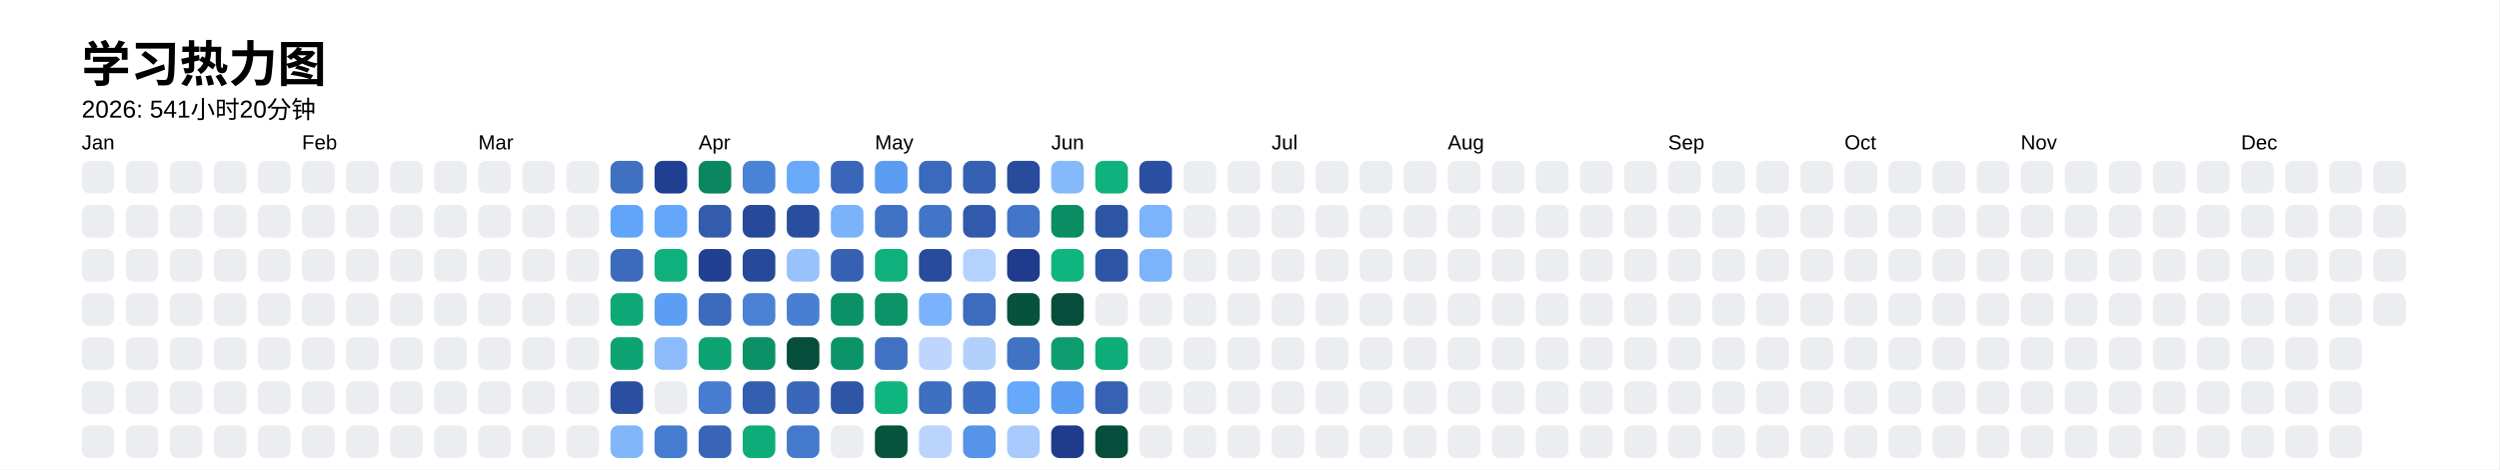
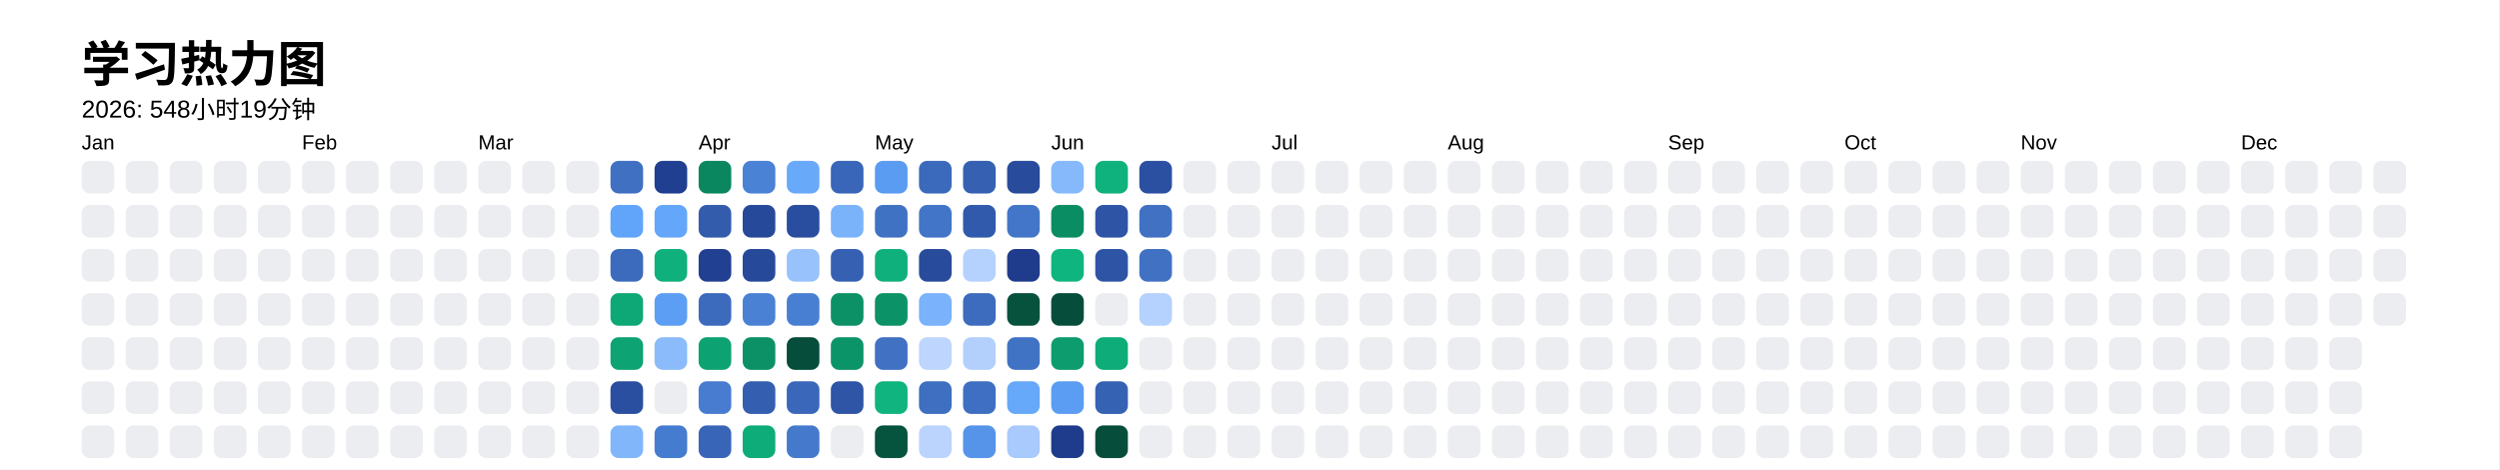
<svg xmlns="http://www.w3.org/2000/svg" style="background-color:white;" baseProfile="full" height="57.5mm" version="1.1" viewBox="0,0,306.2,57.5" width="306.2mm">
  <defs />
  <rect fill="#FFFFFF" height="57.5" width="306.2" x="0" y="0" />
  <text fill="#000000" style="font-size:6px; font-family:Arial; font-weight:bold;" x="10" y="10">学习热力图</text>
-   <text fill="#000000" style="font-size:3px; font-family:Arial;" x="10" y="14.4">2026: 541小时20分钟</text>
+   <text fill="#000000" style="font-size:3px; font-family:Arial;" x="10" y="14.4">2026: 548小时19分钟</text>
  <text fill="#000000" style="font-size:2.5px; font-family:Arial" x="10" y="18.3">Jan</text>
  <rect fill="#ebedf0" height="4" rx="1" ry="1" width="4" x="10" y="19.7" />
  <rect fill="#ebedf0" height="4" rx="1" ry="1" width="4" x="10" y="25.1" />
  <rect fill="#ebedf0" height="4" rx="1" ry="1" width="4" x="10" y="30.5" />
  <rect fill="#ebedf0" height="4" rx="1" ry="1" width="4" x="10" y="35.9" />
  <rect fill="#ebedf0" height="4" rx="1" ry="1" width="4" x="10" y="41.3" />
  <rect fill="#ebedf0" height="4" rx="1" ry="1" width="4" x="10" y="46.7" />
  <rect fill="#ebedf0" height="4" rx="1" ry="1" width="4" x="10" y="52.1" />
  <rect fill="#ebedf0" height="4" rx="1" ry="1" width="4" x="15.4" y="19.7" />
  <rect fill="#ebedf0" height="4" rx="1" ry="1" width="4" x="15.4" y="25.1" />
  <rect fill="#ebedf0" height="4" rx="1" ry="1" width="4" x="15.4" y="30.5" />
  <rect fill="#ebedf0" height="4" rx="1" ry="1" width="4" x="15.4" y="35.9" />
  <rect fill="#ebedf0" height="4" rx="1" ry="1" width="4" x="15.4" y="41.3" />
  <rect fill="#ebedf0" height="4" rx="1" ry="1" width="4" x="15.4" y="46.7" />
  <rect fill="#ebedf0" height="4" rx="1" ry="1" width="4" x="15.4" y="52.1" />
  <rect fill="#ebedf0" height="4" rx="1" ry="1" width="4" x="20.8" y="19.7" />
  <rect fill="#ebedf0" height="4" rx="1" ry="1" width="4" x="20.8" y="25.1" />
  <rect fill="#ebedf0" height="4" rx="1" ry="1" width="4" x="20.8" y="30.5" />
  <rect fill="#ebedf0" height="4" rx="1" ry="1" width="4" x="20.8" y="35.9" />
  <rect fill="#ebedf0" height="4" rx="1" ry="1" width="4" x="20.8" y="41.3" />
  <rect fill="#ebedf0" height="4" rx="1" ry="1" width="4" x="20.8" y="46.7" />
  <rect fill="#ebedf0" height="4" rx="1" ry="1" width="4" x="20.8" y="52.1" />
  <rect fill="#ebedf0" height="4" rx="1" ry="1" width="4" x="26.2" y="19.7" />
  <rect fill="#ebedf0" height="4" rx="1" ry="1" width="4" x="26.2" y="25.1" />
  <rect fill="#ebedf0" height="4" rx="1" ry="1" width="4" x="26.2" y="30.5" />
  <rect fill="#ebedf0" height="4" rx="1" ry="1" width="4" x="26.2" y="35.9" />
  <rect fill="#ebedf0" height="4" rx="1" ry="1" width="4" x="26.2" y="41.3" />
  <rect fill="#ebedf0" height="4" rx="1" ry="1" width="4" x="26.2" y="46.7" />
  <rect fill="#ebedf0" height="4" rx="1" ry="1" width="4" x="26.2" y="52.1" />
  <rect fill="#ebedf0" height="4" rx="1" ry="1" width="4" x="31.6" y="19.7" />
  <rect fill="#ebedf0" height="4" rx="1" ry="1" width="4" x="31.6" y="25.1" />
  <rect fill="#ebedf0" height="4" rx="1" ry="1" width="4" x="31.6" y="30.5" />
  <rect fill="#ebedf0" height="4" rx="1" ry="1" width="4" x="31.6" y="35.9" />
  <rect fill="#ebedf0" height="4" rx="1" ry="1" width="4" x="31.6" y="41.3" />
  <rect fill="#ebedf0" height="4" rx="1" ry="1" width="4" x="31.6" y="46.7" />
  <rect fill="#ebedf0" height="4" rx="1" ry="1" width="4" x="31.6" y="52.1" />
  <text fill="#000000" style="font-size:2.5px; font-family:Arial" x="37.0" y="18.3">Feb</text>
  <rect fill="#ebedf0" height="4" rx="1" ry="1" width="4" x="37.0" y="19.7" />
  <rect fill="#ebedf0" height="4" rx="1" ry="1" width="4" x="37.0" y="25.1" />
  <rect fill="#ebedf0" height="4" rx="1" ry="1" width="4" x="37.0" y="30.5" />
  <rect fill="#ebedf0" height="4" rx="1" ry="1" width="4" x="37.0" y="35.9" />
  <rect fill="#ebedf0" height="4" rx="1" ry="1" width="4" x="37.0" y="41.3" />
  <rect fill="#ebedf0" height="4" rx="1" ry="1" width="4" x="37.0" y="46.7" />
  <rect fill="#ebedf0" height="4" rx="1" ry="1" width="4" x="37.0" y="52.1" />
  <rect fill="#ebedf0" height="4" rx="1" ry="1" width="4" x="42.4" y="19.7" />
  <rect fill="#ebedf0" height="4" rx="1" ry="1" width="4" x="42.4" y="25.1" />
  <rect fill="#ebedf0" height="4" rx="1" ry="1" width="4" x="42.4" y="30.5" />
  <rect fill="#ebedf0" height="4" rx="1" ry="1" width="4" x="42.4" y="35.9" />
  <rect fill="#ebedf0" height="4" rx="1" ry="1" width="4" x="42.4" y="41.3" />
  <rect fill="#ebedf0" height="4" rx="1" ry="1" width="4" x="42.4" y="46.7" />
  <rect fill="#ebedf0" height="4" rx="1" ry="1" width="4" x="42.4" y="52.1" />
  <rect fill="#ebedf0" height="4" rx="1" ry="1" width="4" x="47.8" y="19.7" />
  <rect fill="#ebedf0" height="4" rx="1" ry="1" width="4" x="47.8" y="25.1" />
  <rect fill="#ebedf0" height="4" rx="1" ry="1" width="4" x="47.8" y="30.5" />
  <rect fill="#ebedf0" height="4" rx="1" ry="1" width="4" x="47.8" y="35.9" />
  <rect fill="#ebedf0" height="4" rx="1" ry="1" width="4" x="47.8" y="41.3" />
  <rect fill="#ebedf0" height="4" rx="1" ry="1" width="4" x="47.8" y="46.7" />
  <rect fill="#ebedf0" height="4" rx="1" ry="1" width="4" x="47.8" y="52.1" />
  <rect fill="#ebedf0" height="4" rx="1" ry="1" width="4" x="53.2" y="19.7" />
  <rect fill="#ebedf0" height="4" rx="1" ry="1" width="4" x="53.2" y="25.1" />
  <rect fill="#ebedf0" height="4" rx="1" ry="1" width="4" x="53.2" y="30.5" />
  <rect fill="#ebedf0" height="4" rx="1" ry="1" width="4" x="53.2" y="35.9" />
  <rect fill="#ebedf0" height="4" rx="1" ry="1" width="4" x="53.2" y="41.3" />
  <rect fill="#ebedf0" height="4" rx="1" ry="1" width="4" x="53.2" y="46.7" />
  <rect fill="#ebedf0" height="4" rx="1" ry="1" width="4" x="53.2" y="52.1" />
  <text fill="#000000" style="font-size:2.5px; font-family:Arial" x="58.6" y="18.3">Mar</text>
  <rect fill="#ebedf0" height="4" rx="1" ry="1" width="4" x="58.6" y="19.7" />
  <rect fill="#ebedf0" height="4" rx="1" ry="1" width="4" x="58.6" y="25.1" />
  <rect fill="#ebedf0" height="4" rx="1" ry="1" width="4" x="58.6" y="30.5" />
  <rect fill="#ebedf0" height="4" rx="1" ry="1" width="4" x="58.6" y="35.9" />
  <rect fill="#ebedf0" height="4" rx="1" ry="1" width="4" x="58.6" y="41.3" />
  <rect fill="#ebedf0" height="4" rx="1" ry="1" width="4" x="58.6" y="46.7" />
  <rect fill="#ebedf0" height="4" rx="1" ry="1" width="4" x="58.6" y="52.1" />
  <rect fill="#ebedf0" height="4" rx="1" ry="1" width="4" x="64" y="19.7" />
  <rect fill="#ebedf0" height="4" rx="1" ry="1" width="4" x="64" y="25.1" />
  <rect fill="#ebedf0" height="4" rx="1" ry="1" width="4" x="64" y="30.5" />
  <rect fill="#ebedf0" height="4" rx="1" ry="1" width="4" x="64" y="35.9" />
  <rect fill="#ebedf0" height="4" rx="1" ry="1" width="4" x="64" y="41.3" />
  <rect fill="#ebedf0" height="4" rx="1" ry="1" width="4" x="64" y="46.7" />
  <rect fill="#ebedf0" height="4" rx="1" ry="1" width="4" x="64" y="52.1" />
  <rect fill="#ebedf0" height="4" rx="1" ry="1" width="4" x="69.4" y="19.7" />
  <rect fill="#ebedf0" height="4" rx="1" ry="1" width="4" x="69.4" y="25.1" />
  <rect fill="#ebedf0" height="4" rx="1" ry="1" width="4" x="69.4" y="30.5" />
  <rect fill="#ebedf0" height="4" rx="1" ry="1" width="4" x="69.4" y="35.9" />
  <rect fill="#ebedf0" height="4" rx="1" ry="1" width="4" x="69.4" y="41.3" />
  <rect fill="#ebedf0" height="4" rx="1" ry="1" width="4" x="69.4" y="46.7" />
  <rect fill="#ebedf0" height="4" rx="1" ry="1" width="4" x="69.4" y="52.1" />
  <rect fill="#3f70c2" height="4" rx="1" ry="1" width="4" x="74.8" y="19.7" />
  <rect fill="#60a5fa" height="4" rx="1" ry="1" width="4" x="74.8" y="25.1" />
  <rect fill="#3c6bbd" height="4" rx="1" ry="1" width="4" x="74.8" y="30.5" />
  <rect fill="#0ea876" height="4" rx="1" ry="1" width="4" x="74.8" y="35.9" />
  <rect fill="#0ea373" height="4" rx="1" ry="1" width="4" x="74.8" y="41.3" />
  <rect fill="#2b4fa0" height="4" rx="1" ry="1" width="4" x="74.8" y="46.7" />
  <rect fill="#81b6fb" height="4" rx="1" ry="1" width="4" x="74.8" y="52.1" />
  <rect fill="#213f90" height="4" rx="1" ry="1" width="4" x="80.2" y="19.7" />
  <rect fill="#64a7fa" height="4" rx="1" ry="1" width="4" x="80.2" y="25.1" />
  <rect fill="#0fb07b" height="4" rx="1" ry="1" width="4" x="80.2" y="30.5" />
  <rect fill="#5c9ef3" height="4" rx="1" ry="1" width="4" x="80.2" y="35.9" />
  <rect fill="#8cbbfb" height="4" rx="1" ry="1" width="4" x="80.2" y="41.3" />
  <rect fill="#ebedf0" height="4" rx="1" ry="1" width="4" x="80.2" y="46.7" />
  <rect fill="#467ccf" height="4" rx="1" ry="1" width="4" x="80.2" y="52.1" />
  <text fill="#000000" style="font-size:2.5px; font-family:Arial" x="85.6" y="18.3">Apr</text>
  <rect fill="#0b8760" height="4" rx="1" ry="1" width="4" x="85.6" y="19.7" />
  <rect fill="#335cad" height="4" rx="1" ry="1" width="4" x="85.6" y="25.1" />
  <rect fill="#224091" height="4" rx="1" ry="1" width="4" x="85.6" y="30.5" />
  <rect fill="#3c6bbe" height="4" rx="1" ry="1" width="4" x="85.6" y="35.9" />
  <rect fill="#0da272" height="4" rx="1" ry="1" width="4" x="85.6" y="41.3" />
  <rect fill="#477cd0" height="4" rx="1" ry="1" width="4" x="85.6" y="46.7" />
  <rect fill="#3865b7" height="4" rx="1" ry="1" width="4" x="85.6" y="52.1" />
  <rect fill="#4a82d5" height="4" rx="1" ry="1" width="4" x="91" y="19.7" />
  <rect fill="#274999" height="4" rx="1" ry="1" width="4" x="91" y="25.1" />
  <rect fill="#27499a" height="4" rx="1" ry="1" width="4" x="91" y="30.5" />
  <rect fill="#4a81d5" height="4" rx="1" ry="1" width="4" x="91" y="35.9" />
  <rect fill="#0c9167" height="4" rx="1" ry="1" width="4" x="91" y="41.3" />
  <rect fill="#345fb0" height="4" rx="1" ry="1" width="4" x="91" y="46.7" />
  <rect fill="#0eac79" height="4" rx="1" ry="1" width="4" x="91" y="52.1" />
  <rect fill="#68a9fa" height="4" rx="1" ry="1" width="4" x="96.4" y="19.7" />
  <rect fill="#2a4e9f" height="4" rx="1" ry="1" width="4" x="96.4" y="25.1" />
  <rect fill="#98c2fc" height="4" rx="1" ry="1" width="4" x="96.4" y="30.5" />
  <rect fill="#487fd2" height="4" rx="1" ry="1" width="4" x="96.4" y="35.9" />
  <rect fill="#064e3b" height="4" rx="1" ry="1" width="4" x="96.4" y="41.3" />
  <rect fill="#3a67ba" height="4" rx="1" ry="1" width="4" x="96.4" y="46.7" />
  <rect fill="#4579cc" height="4" rx="1" ry="1" width="4" x="96.4" y="52.1" />
  <rect fill="#3966b8" height="4" rx="1" ry="1" width="4" x="101.8" y="19.7" />
  <rect fill="#7bb3fb" height="4" rx="1" ry="1" width="4" x="101.8" y="25.1" />
  <rect fill="#3661b3" height="4" rx="1" ry="1" width="4" x="101.8" y="30.5" />
  <rect fill="#0c9167" height="4" rx="1" ry="1" width="4" x="101.8" y="35.9" />
  <rect fill="#0c9469" height="4" rx="1" ry="1" width="4" x="101.8" y="41.3" />
  <rect fill="#2e55a6" height="4" rx="1" ry="1" width="4" x="101.8" y="46.7" />
  <rect fill="#ebedf0" height="4" rx="1" ry="1" width="4" x="101.8" y="52.1" />
  <text fill="#000000" style="font-size:2.5px; font-family:Arial" x="107.2" y="18.3">May</text>
  <rect fill="#5a9cf1" height="4" rx="1" ry="1" width="4" x="107.2" y="19.7" />
  <rect fill="#4072c4" height="4" rx="1" ry="1" width="4" x="107.2" y="25.1" />
  <rect fill="#0fb07b" height="4" rx="1" ry="1" width="4" x="107.2" y="30.5" />
  <rect fill="#0c9267" height="4" rx="1" ry="1" width="4" x="107.2" y="35.9" />
  <rect fill="#4071c3" height="4" rx="1" ry="1" width="4" x="107.2" y="41.3" />
  <rect fill="#0fb47e" height="4" rx="1" ry="1" width="4" x="107.2" y="46.7" />
  <rect fill="#06533e" height="4" rx="1" ry="1" width="4" x="107.2" y="52.1" />
  <rect fill="#3b6abc" height="4" rx="1" ry="1" width="4" x="112.6" y="19.7" />
  <rect fill="#4275c8" height="4" rx="1" ry="1" width="4" x="112.6" y="25.1" />
  <rect fill="#284b9c" height="4" rx="1" ry="1" width="4" x="112.6" y="30.5" />
  <rect fill="#7ab2fb" height="4" rx="1" ry="1" width="4" x="112.6" y="35.9" />
  <rect fill="#bed5fd" height="4" rx="1" ry="1" width="4" x="112.6" y="41.3" />
  <rect fill="#3e6fc1" height="4" rx="1" ry="1" width="4" x="112.6" y="46.7" />
  <rect fill="#bbd4fd" height="4" rx="1" ry="1" width="4" x="112.6" y="52.1" />
  <rect fill="#3661b3" height="4" rx="1" ry="1" width="4" x="118" y="19.7" />
  <rect fill="#325aac" height="4" rx="1" ry="1" width="4" x="118" y="25.1" />
  <rect fill="#b5d1fd" height="4" rx="1" ry="1" width="4" x="118" y="30.5" />
  <rect fill="#3d6cbe" height="4" rx="1" ry="1" width="4" x="118" y="35.9" />
  <rect fill="#b3d0fd" height="4" rx="1" ry="1" width="4" x="118" y="41.3" />
  <rect fill="#3f6fc2" height="4" rx="1" ry="1" width="4" x="118" y="46.7" />
  <rect fill="#5694e9" height="4" rx="1" ry="1" width="4" x="118" y="52.1" />
  <rect fill="#284b9c" height="4" rx="1" ry="1" width="4" x="123.4" y="19.7" />
  <rect fill="#4376c9" height="4" rx="1" ry="1" width="4" x="123.4" y="25.1" />
  <rect fill="#1f3b8b" height="4" rx="1" ry="1" width="4" x="123.4" y="30.5" />
  <rect fill="#06523d" height="4" rx="1" ry="1" width="4" x="123.4" y="35.9" />
  <rect fill="#4173c5" height="4" rx="1" ry="1" width="4" x="123.4" y="41.3" />
  <rect fill="#66a8fa" height="4" rx="1" ry="1" width="4" x="123.4" y="46.7" />
  <rect fill="#a8cafc" height="4" rx="1" ry="1" width="4" x="123.4" y="52.1" />
  <text fill="#000000" style="font-size:2.5px; font-family:Arial" x="128.8" y="18.3">Jun</text>
  <rect fill="#86b9fb" height="4" rx="1" ry="1" width="4" x="128.8" y="19.7" />
  <rect fill="#0b8d64" height="4" rx="1" ry="1" width="4" x="128.8" y="25.1" />
  <rect fill="#0fb57e" height="4" rx="1" ry="1" width="4" x="128.8" y="30.5" />
  <rect fill="#064e3b" height="4" rx="1" ry="1" width="4" x="128.8" y="35.9" />
  <rect fill="#0d9c6e" height="4" rx="1" ry="1" width="4" x="128.8" y="41.3" />
  <rect fill="#5b9df2" height="4" rx="1" ry="1" width="4" x="128.8" y="46.7" />
  <rect fill="#1f3c8c" height="4" rx="1" ry="1" width="4" x="128.8" y="52.1" />
  <rect fill="#0fb17c" height="4" rx="1" ry="1" width="4" x="134.2" y="19.7" />
  <rect fill="#2e54a5" height="4" rx="1" ry="1" width="4" x="134.2" y="25.1" />
  <rect fill="#2e54a6" height="4" rx="1" ry="1" width="4" x="134.2" y="30.5" />
  <rect fill="#ebedf0" height="4" rx="1" ry="1" width="4" x="134.2" y="35.9" />
  <rect fill="#0eac78" height="4" rx="1" ry="1" width="4" x="134.2" y="41.3" />
  <rect fill="#3662b4" height="4" rx="1" ry="1" width="4" x="134.2" y="46.7" />
  <rect fill="#064e3b" height="4" rx="1" ry="1" width="4" x="134.2" y="52.1" />
  <rect fill="#2c50a1" height="4" rx="1" ry="1" width="4" x="139.6" y="19.7" />
-   <rect fill="#7cb3fb" height="4" rx="1" ry="1" width="4" x="139.6" y="25.1" />
-   <rect fill="#7cb3fb" height="4" rx="1" ry="1" width="4" x="139.6" y="30.5" />
-   <rect fill="#ebedf0" height="4" rx="1" ry="1" width="4" x="139.6" y="35.9" />
+   <rect fill="#4071c3" height="4" rx="1" ry="1" width="4" x="139.6" y="25.1" />
+   <rect fill="#4071c3" height="4" rx="1" ry="1" width="4" x="139.6" y="30.5" />
+   <rect fill="#b5d1fd" height="4" rx="1" ry="1" width="4" x="139.6" y="35.9" />
  <rect fill="#ebedf0" height="4" rx="1" ry="1" width="4" x="139.6" y="41.3" />
  <rect fill="#ebedf0" height="4" rx="1" ry="1" width="4" x="139.6" y="46.7" />
  <rect fill="#ebedf0" height="4" rx="1" ry="1" width="4" x="139.6" y="52.1" />
  <rect fill="#ebedf0" height="4" rx="1" ry="1" width="4" x="145" y="19.7" />
  <rect fill="#ebedf0" height="4" rx="1" ry="1" width="4" x="145" y="25.1" />
  <rect fill="#ebedf0" height="4" rx="1" ry="1" width="4" x="145" y="30.5" />
  <rect fill="#ebedf0" height="4" rx="1" ry="1" width="4" x="145" y="35.9" />
  <rect fill="#ebedf0" height="4" rx="1" ry="1" width="4" x="145" y="41.3" />
  <rect fill="#ebedf0" height="4" rx="1" ry="1" width="4" x="145" y="46.7" />
  <rect fill="#ebedf0" height="4" rx="1" ry="1" width="4" x="145" y="52.1" />
  <rect fill="#ebedf0" height="4" rx="1" ry="1" width="4" x="150.4" y="19.7" />
  <rect fill="#ebedf0" height="4" rx="1" ry="1" width="4" x="150.4" y="25.1" />
  <rect fill="#ebedf0" height="4" rx="1" ry="1" width="4" x="150.4" y="30.5" />
  <rect fill="#ebedf0" height="4" rx="1" ry="1" width="4" x="150.4" y="35.9" />
  <rect fill="#ebedf0" height="4" rx="1" ry="1" width="4" x="150.4" y="41.3" />
  <rect fill="#ebedf0" height="4" rx="1" ry="1" width="4" x="150.4" y="46.7" />
  <rect fill="#ebedf0" height="4" rx="1" ry="1" width="4" x="150.4" y="52.1" />
  <text fill="#000000" style="font-size:2.5px; font-family:Arial" x="155.8" y="18.3">Jul</text>
  <rect fill="#ebedf0" height="4" rx="1" ry="1" width="4" x="155.8" y="19.7" />
  <rect fill="#ebedf0" height="4" rx="1" ry="1" width="4" x="155.8" y="25.1" />
  <rect fill="#ebedf0" height="4" rx="1" ry="1" width="4" x="155.8" y="30.5" />
  <rect fill="#ebedf0" height="4" rx="1" ry="1" width="4" x="155.8" y="35.9" />
  <rect fill="#ebedf0" height="4" rx="1" ry="1" width="4" x="155.8" y="41.3" />
  <rect fill="#ebedf0" height="4" rx="1" ry="1" width="4" x="155.8" y="46.7" />
  <rect fill="#ebedf0" height="4" rx="1" ry="1" width="4" x="155.8" y="52.1" />
  <rect fill="#ebedf0" height="4" rx="1" ry="1" width="4" x="161.2" y="19.7" />
  <rect fill="#ebedf0" height="4" rx="1" ry="1" width="4" x="161.2" y="25.1" />
  <rect fill="#ebedf0" height="4" rx="1" ry="1" width="4" x="161.2" y="30.5" />
  <rect fill="#ebedf0" height="4" rx="1" ry="1" width="4" x="161.2" y="35.9" />
  <rect fill="#ebedf0" height="4" rx="1" ry="1" width="4" x="161.2" y="41.3" />
  <rect fill="#ebedf0" height="4" rx="1" ry="1" width="4" x="161.2" y="46.7" />
  <rect fill="#ebedf0" height="4" rx="1" ry="1" width="4" x="161.2" y="52.1" />
  <rect fill="#ebedf0" height="4" rx="1" ry="1" width="4" x="166.6" y="19.7" />
  <rect fill="#ebedf0" height="4" rx="1" ry="1" width="4" x="166.6" y="25.1" />
  <rect fill="#ebedf0" height="4" rx="1" ry="1" width="4" x="166.6" y="30.5" />
  <rect fill="#ebedf0" height="4" rx="1" ry="1" width="4" x="166.6" y="35.9" />
  <rect fill="#ebedf0" height="4" rx="1" ry="1" width="4" x="166.6" y="41.3" />
  <rect fill="#ebedf0" height="4" rx="1" ry="1" width="4" x="166.6" y="46.7" />
  <rect fill="#ebedf0" height="4" rx="1" ry="1" width="4" x="166.6" y="52.1" />
  <rect fill="#ebedf0" height="4" rx="1" ry="1" width="4" x="172" y="19.7" />
  <rect fill="#ebedf0" height="4" rx="1" ry="1" width="4" x="172" y="25.1" />
  <rect fill="#ebedf0" height="4" rx="1" ry="1" width="4" x="172" y="30.5" />
  <rect fill="#ebedf0" height="4" rx="1" ry="1" width="4" x="172" y="35.9" />
  <rect fill="#ebedf0" height="4" rx="1" ry="1" width="4" x="172" y="41.3" />
  <rect fill="#ebedf0" height="4" rx="1" ry="1" width="4" x="172" y="46.7" />
  <rect fill="#ebedf0" height="4" rx="1" ry="1" width="4" x="172" y="52.1" />
  <text fill="#000000" style="font-size:2.5px; font-family:Arial" x="177.4" y="18.3">Aug</text>
  <rect fill="#ebedf0" height="4" rx="1" ry="1" width="4" x="177.4" y="19.7" />
  <rect fill="#ebedf0" height="4" rx="1" ry="1" width="4" x="177.4" y="25.1" />
  <rect fill="#ebedf0" height="4" rx="1" ry="1" width="4" x="177.4" y="30.5" />
  <rect fill="#ebedf0" height="4" rx="1" ry="1" width="4" x="177.4" y="35.9" />
  <rect fill="#ebedf0" height="4" rx="1" ry="1" width="4" x="177.4" y="41.3" />
  <rect fill="#ebedf0" height="4" rx="1" ry="1" width="4" x="177.4" y="46.7" />
  <rect fill="#ebedf0" height="4" rx="1" ry="1" width="4" x="177.4" y="52.1" />
  <rect fill="#ebedf0" height="4" rx="1" ry="1" width="4" x="182.8" y="19.7" />
  <rect fill="#ebedf0" height="4" rx="1" ry="1" width="4" x="182.8" y="25.1" />
  <rect fill="#ebedf0" height="4" rx="1" ry="1" width="4" x="182.8" y="30.5" />
  <rect fill="#ebedf0" height="4" rx="1" ry="1" width="4" x="182.8" y="35.9" />
  <rect fill="#ebedf0" height="4" rx="1" ry="1" width="4" x="182.8" y="41.3" />
  <rect fill="#ebedf0" height="4" rx="1" ry="1" width="4" x="182.8" y="46.7" />
  <rect fill="#ebedf0" height="4" rx="1" ry="1" width="4" x="182.8" y="52.1" />
  <rect fill="#ebedf0" height="4" rx="1" ry="1" width="4" x="188.2" y="19.7" />
  <rect fill="#ebedf0" height="4" rx="1" ry="1" width="4" x="188.2" y="25.1" />
  <rect fill="#ebedf0" height="4" rx="1" ry="1" width="4" x="188.2" y="30.5" />
  <rect fill="#ebedf0" height="4" rx="1" ry="1" width="4" x="188.2" y="35.9" />
  <rect fill="#ebedf0" height="4" rx="1" ry="1" width="4" x="188.2" y="41.3" />
  <rect fill="#ebedf0" height="4" rx="1" ry="1" width="4" x="188.2" y="46.7" />
  <rect fill="#ebedf0" height="4" rx="1" ry="1" width="4" x="188.2" y="52.1" />
  <rect fill="#ebedf0" height="4" rx="1" ry="1" width="4" x="193.6" y="19.7" />
  <rect fill="#ebedf0" height="4" rx="1" ry="1" width="4" x="193.6" y="25.1" />
  <rect fill="#ebedf0" height="4" rx="1" ry="1" width="4" x="193.6" y="30.5" />
  <rect fill="#ebedf0" height="4" rx="1" ry="1" width="4" x="193.6" y="35.9" />
  <rect fill="#ebedf0" height="4" rx="1" ry="1" width="4" x="193.6" y="41.3" />
  <rect fill="#ebedf0" height="4" rx="1" ry="1" width="4" x="193.6" y="46.7" />
  <rect fill="#ebedf0" height="4" rx="1" ry="1" width="4" x="193.6" y="52.1" />
  <rect fill="#ebedf0" height="4" rx="1" ry="1" width="4" x="199" y="19.7" />
  <rect fill="#ebedf0" height="4" rx="1" ry="1" width="4" x="199" y="25.1" />
  <rect fill="#ebedf0" height="4" rx="1" ry="1" width="4" x="199" y="30.5" />
  <rect fill="#ebedf0" height="4" rx="1" ry="1" width="4" x="199" y="35.9" />
  <rect fill="#ebedf0" height="4" rx="1" ry="1" width="4" x="199" y="41.3" />
  <rect fill="#ebedf0" height="4" rx="1" ry="1" width="4" x="199" y="46.7" />
  <rect fill="#ebedf0" height="4" rx="1" ry="1" width="4" x="199" y="52.1" />
  <text fill="#000000" style="font-size:2.5px; font-family:Arial" x="204.4" y="18.3">Sep</text>
  <rect fill="#ebedf0" height="4" rx="1" ry="1" width="4" x="204.4" y="19.7" />
  <rect fill="#ebedf0" height="4" rx="1" ry="1" width="4" x="204.4" y="25.1" />
  <rect fill="#ebedf0" height="4" rx="1" ry="1" width="4" x="204.4" y="30.5" />
  <rect fill="#ebedf0" height="4" rx="1" ry="1" width="4" x="204.4" y="35.9" />
  <rect fill="#ebedf0" height="4" rx="1" ry="1" width="4" x="204.4" y="41.3" />
  <rect fill="#ebedf0" height="4" rx="1" ry="1" width="4" x="204.4" y="46.7" />
  <rect fill="#ebedf0" height="4" rx="1" ry="1" width="4" x="204.4" y="52.1" />
  <rect fill="#ebedf0" height="4" rx="1" ry="1" width="4" x="209.8" y="19.7" />
  <rect fill="#ebedf0" height="4" rx="1" ry="1" width="4" x="209.8" y="25.1" />
  <rect fill="#ebedf0" height="4" rx="1" ry="1" width="4" x="209.8" y="30.5" />
  <rect fill="#ebedf0" height="4" rx="1" ry="1" width="4" x="209.8" y="35.9" />
  <rect fill="#ebedf0" height="4" rx="1" ry="1" width="4" x="209.8" y="41.3" />
  <rect fill="#ebedf0" height="4" rx="1" ry="1" width="4" x="209.8" y="46.7" />
  <rect fill="#ebedf0" height="4" rx="1" ry="1" width="4" x="209.8" y="52.1" />
  <rect fill="#ebedf0" height="4" rx="1" ry="1" width="4" x="215.2" y="19.7" />
  <rect fill="#ebedf0" height="4" rx="1" ry="1" width="4" x="215.2" y="25.1" />
  <rect fill="#ebedf0" height="4" rx="1" ry="1" width="4" x="215.2" y="30.5" />
  <rect fill="#ebedf0" height="4" rx="1" ry="1" width="4" x="215.2" y="35.9" />
  <rect fill="#ebedf0" height="4" rx="1" ry="1" width="4" x="215.2" y="41.3" />
  <rect fill="#ebedf0" height="4" rx="1" ry="1" width="4" x="215.2" y="46.7" />
  <rect fill="#ebedf0" height="4" rx="1" ry="1" width="4" x="215.2" y="52.1" />
  <rect fill="#ebedf0" height="4" rx="1" ry="1" width="4" x="220.6" y="19.7" />
  <rect fill="#ebedf0" height="4" rx="1" ry="1" width="4" x="220.6" y="25.1" />
  <rect fill="#ebedf0" height="4" rx="1" ry="1" width="4" x="220.6" y="30.5" />
  <rect fill="#ebedf0" height="4" rx="1" ry="1" width="4" x="220.6" y="35.9" />
  <rect fill="#ebedf0" height="4" rx="1" ry="1" width="4" x="220.6" y="41.3" />
  <rect fill="#ebedf0" height="4" rx="1" ry="1" width="4" x="220.6" y="46.7" />
  <rect fill="#ebedf0" height="4" rx="1" ry="1" width="4" x="220.6" y="52.1" />
  <text fill="#000000" style="font-size:2.5px; font-family:Arial" x="226" y="18.3">Oct</text>
  <rect fill="#ebedf0" height="4" rx="1" ry="1" width="4" x="226" y="19.7" />
  <rect fill="#ebedf0" height="4" rx="1" ry="1" width="4" x="226" y="25.1" />
  <rect fill="#ebedf0" height="4" rx="1" ry="1" width="4" x="226" y="30.5" />
  <rect fill="#ebedf0" height="4" rx="1" ry="1" width="4" x="226" y="35.9" />
  <rect fill="#ebedf0" height="4" rx="1" ry="1" width="4" x="226" y="41.3" />
  <rect fill="#ebedf0" height="4" rx="1" ry="1" width="4" x="226" y="46.7" />
  <rect fill="#ebedf0" height="4" rx="1" ry="1" width="4" x="226" y="52.1" />
  <rect fill="#ebedf0" height="4" rx="1" ry="1" width="4" x="231.4" y="19.7" />
  <rect fill="#ebedf0" height="4" rx="1" ry="1" width="4" x="231.4" y="25.1" />
  <rect fill="#ebedf0" height="4" rx="1" ry="1" width="4" x="231.4" y="30.5" />
  <rect fill="#ebedf0" height="4" rx="1" ry="1" width="4" x="231.4" y="35.9" />
  <rect fill="#ebedf0" height="4" rx="1" ry="1" width="4" x="231.4" y="41.3" />
  <rect fill="#ebedf0" height="4" rx="1" ry="1" width="4" x="231.4" y="46.7" />
  <rect fill="#ebedf0" height="4" rx="1" ry="1" width="4" x="231.4" y="52.1" />
  <rect fill="#ebedf0" height="4" rx="1" ry="1" width="4" x="236.8" y="19.7" />
  <rect fill="#ebedf0" height="4" rx="1" ry="1" width="4" x="236.8" y="25.1" />
  <rect fill="#ebedf0" height="4" rx="1" ry="1" width="4" x="236.8" y="30.5" />
  <rect fill="#ebedf0" height="4" rx="1" ry="1" width="4" x="236.8" y="35.9" />
  <rect fill="#ebedf0" height="4" rx="1" ry="1" width="4" x="236.8" y="41.3" />
  <rect fill="#ebedf0" height="4" rx="1" ry="1" width="4" x="236.8" y="46.7" />
  <rect fill="#ebedf0" height="4" rx="1" ry="1" width="4" x="236.8" y="52.1" />
  <rect fill="#ebedf0" height="4" rx="1" ry="1" width="4" x="242.2" y="19.7" />
  <rect fill="#ebedf0" height="4" rx="1" ry="1" width="4" x="242.2" y="25.1" />
  <rect fill="#ebedf0" height="4" rx="1" ry="1" width="4" x="242.2" y="30.5" />
  <rect fill="#ebedf0" height="4" rx="1" ry="1" width="4" x="242.2" y="35.9" />
  <rect fill="#ebedf0" height="4" rx="1" ry="1" width="4" x="242.2" y="41.3" />
  <rect fill="#ebedf0" height="4" rx="1" ry="1" width="4" x="242.2" y="46.7" />
  <rect fill="#ebedf0" height="4" rx="1" ry="1" width="4" x="242.2" y="52.1" />
  <text fill="#000000" style="font-size:2.5px; font-family:Arial" x="247.6" y="18.3">Nov</text>
  <rect fill="#ebedf0" height="4" rx="1" ry="1" width="4" x="247.6" y="19.7" />
  <rect fill="#ebedf0" height="4" rx="1" ry="1" width="4" x="247.6" y="25.1" />
  <rect fill="#ebedf0" height="4" rx="1" ry="1" width="4" x="247.6" y="30.5" />
  <rect fill="#ebedf0" height="4" rx="1" ry="1" width="4" x="247.6" y="35.9" />
  <rect fill="#ebedf0" height="4" rx="1" ry="1" width="4" x="247.6" y="41.3" />
  <rect fill="#ebedf0" height="4" rx="1" ry="1" width="4" x="247.6" y="46.7" />
  <rect fill="#ebedf0" height="4" rx="1" ry="1" width="4" x="247.6" y="52.1" />
  <rect fill="#ebedf0" height="4" rx="1" ry="1" width="4" x="253" y="19.7" />
  <rect fill="#ebedf0" height="4" rx="1" ry="1" width="4" x="253" y="25.1" />
  <rect fill="#ebedf0" height="4" rx="1" ry="1" width="4" x="253" y="30.5" />
  <rect fill="#ebedf0" height="4" rx="1" ry="1" width="4" x="253" y="35.9" />
  <rect fill="#ebedf0" height="4" rx="1" ry="1" width="4" x="253" y="41.3" />
  <rect fill="#ebedf0" height="4" rx="1" ry="1" width="4" x="253" y="46.7" />
  <rect fill="#ebedf0" height="4" rx="1" ry="1" width="4" x="253" y="52.1" />
  <rect fill="#ebedf0" height="4" rx="1" ry="1" width="4" x="258.4" y="19.7" />
  <rect fill="#ebedf0" height="4" rx="1" ry="1" width="4" x="258.4" y="25.1" />
  <rect fill="#ebedf0" height="4" rx="1" ry="1" width="4" x="258.4" y="30.5" />
  <rect fill="#ebedf0" height="4" rx="1" ry="1" width="4" x="258.4" y="35.9" />
  <rect fill="#ebedf0" height="4" rx="1" ry="1" width="4" x="258.4" y="41.3" />
  <rect fill="#ebedf0" height="4" rx="1" ry="1" width="4" x="258.4" y="46.7" />
  <rect fill="#ebedf0" height="4" rx="1" ry="1" width="4" x="258.4" y="52.1" />
  <rect fill="#ebedf0" height="4" rx="1" ry="1" width="4" x="263.8" y="19.7" />
  <rect fill="#ebedf0" height="4" rx="1" ry="1" width="4" x="263.8" y="25.1" />
  <rect fill="#ebedf0" height="4" rx="1" ry="1" width="4" x="263.8" y="30.5" />
  <rect fill="#ebedf0" height="4" rx="1" ry="1" width="4" x="263.8" y="35.9" />
  <rect fill="#ebedf0" height="4" rx="1" ry="1" width="4" x="263.8" y="41.3" />
  <rect fill="#ebedf0" height="4" rx="1" ry="1" width="4" x="263.8" y="46.7" />
  <rect fill="#ebedf0" height="4" rx="1" ry="1" width="4" x="263.8" y="52.1" />
  <rect fill="#ebedf0" height="4" rx="1" ry="1" width="4" x="269.2" y="19.7" />
  <rect fill="#ebedf0" height="4" rx="1" ry="1" width="4" x="269.2" y="25.1" />
  <rect fill="#ebedf0" height="4" rx="1" ry="1" width="4" x="269.2" y="30.5" />
  <rect fill="#ebedf0" height="4" rx="1" ry="1" width="4" x="269.2" y="35.9" />
  <rect fill="#ebedf0" height="4" rx="1" ry="1" width="4" x="269.2" y="41.3" />
  <rect fill="#ebedf0" height="4" rx="1" ry="1" width="4" x="269.2" y="46.7" />
  <rect fill="#ebedf0" height="4" rx="1" ry="1" width="4" x="269.2" y="52.1" />
  <text fill="#000000" style="font-size:2.5px; font-family:Arial" x="274.6" y="18.3">Dec</text>
  <rect fill="#ebedf0" height="4" rx="1" ry="1" width="4" x="274.6" y="19.7" />
  <rect fill="#ebedf0" height="4" rx="1" ry="1" width="4" x="274.6" y="25.1" />
  <rect fill="#ebedf0" height="4" rx="1" ry="1" width="4" x="274.6" y="30.5" />
  <rect fill="#ebedf0" height="4" rx="1" ry="1" width="4" x="274.6" y="35.9" />
  <rect fill="#ebedf0" height="4" rx="1" ry="1" width="4" x="274.6" y="41.3" />
  <rect fill="#ebedf0" height="4" rx="1" ry="1" width="4" x="274.6" y="46.7" />
  <rect fill="#ebedf0" height="4" rx="1" ry="1" width="4" x="274.6" y="52.1" />
  <rect fill="#ebedf0" height="4" rx="1" ry="1" width="4" x="280" y="19.7" />
  <rect fill="#ebedf0" height="4" rx="1" ry="1" width="4" x="280" y="25.1" />
  <rect fill="#ebedf0" height="4" rx="1" ry="1" width="4" x="280" y="30.5" />
  <rect fill="#ebedf0" height="4" rx="1" ry="1" width="4" x="280" y="35.9" />
  <rect fill="#ebedf0" height="4" rx="1" ry="1" width="4" x="280" y="41.3" />
  <rect fill="#ebedf0" height="4" rx="1" ry="1" width="4" x="280" y="46.7" />
  <rect fill="#ebedf0" height="4" rx="1" ry="1" width="4" x="280" y="52.1" />
  <rect fill="#ebedf0" height="4" rx="1" ry="1" width="4" x="285.4" y="19.7" />
  <rect fill="#ebedf0" height="4" rx="1" ry="1" width="4" x="285.4" y="25.1" />
  <rect fill="#ebedf0" height="4" rx="1" ry="1" width="4" x="285.4" y="30.5" />
  <rect fill="#ebedf0" height="4" rx="1" ry="1" width="4" x="285.4" y="35.9" />
  <rect fill="#ebedf0" height="4" rx="1" ry="1" width="4" x="285.4" y="41.3" />
  <rect fill="#ebedf0" height="4" rx="1" ry="1" width="4" x="285.4" y="46.7" />
  <rect fill="#ebedf0" height="4" rx="1" ry="1" width="4" x="285.4" y="52.1" />
  <rect fill="#ebedf0" height="4" rx="1" ry="1" width="4" x="290.8" y="19.7" />
  <rect fill="#ebedf0" height="4" rx="1" ry="1" width="4" x="290.8" y="25.1" />
  <rect fill="#ebedf0" height="4" rx="1" ry="1" width="4" x="290.8" y="30.5" />
  <rect fill="#ebedf0" height="4" rx="1" ry="1" width="4" x="290.8" y="35.9" />
</svg>
